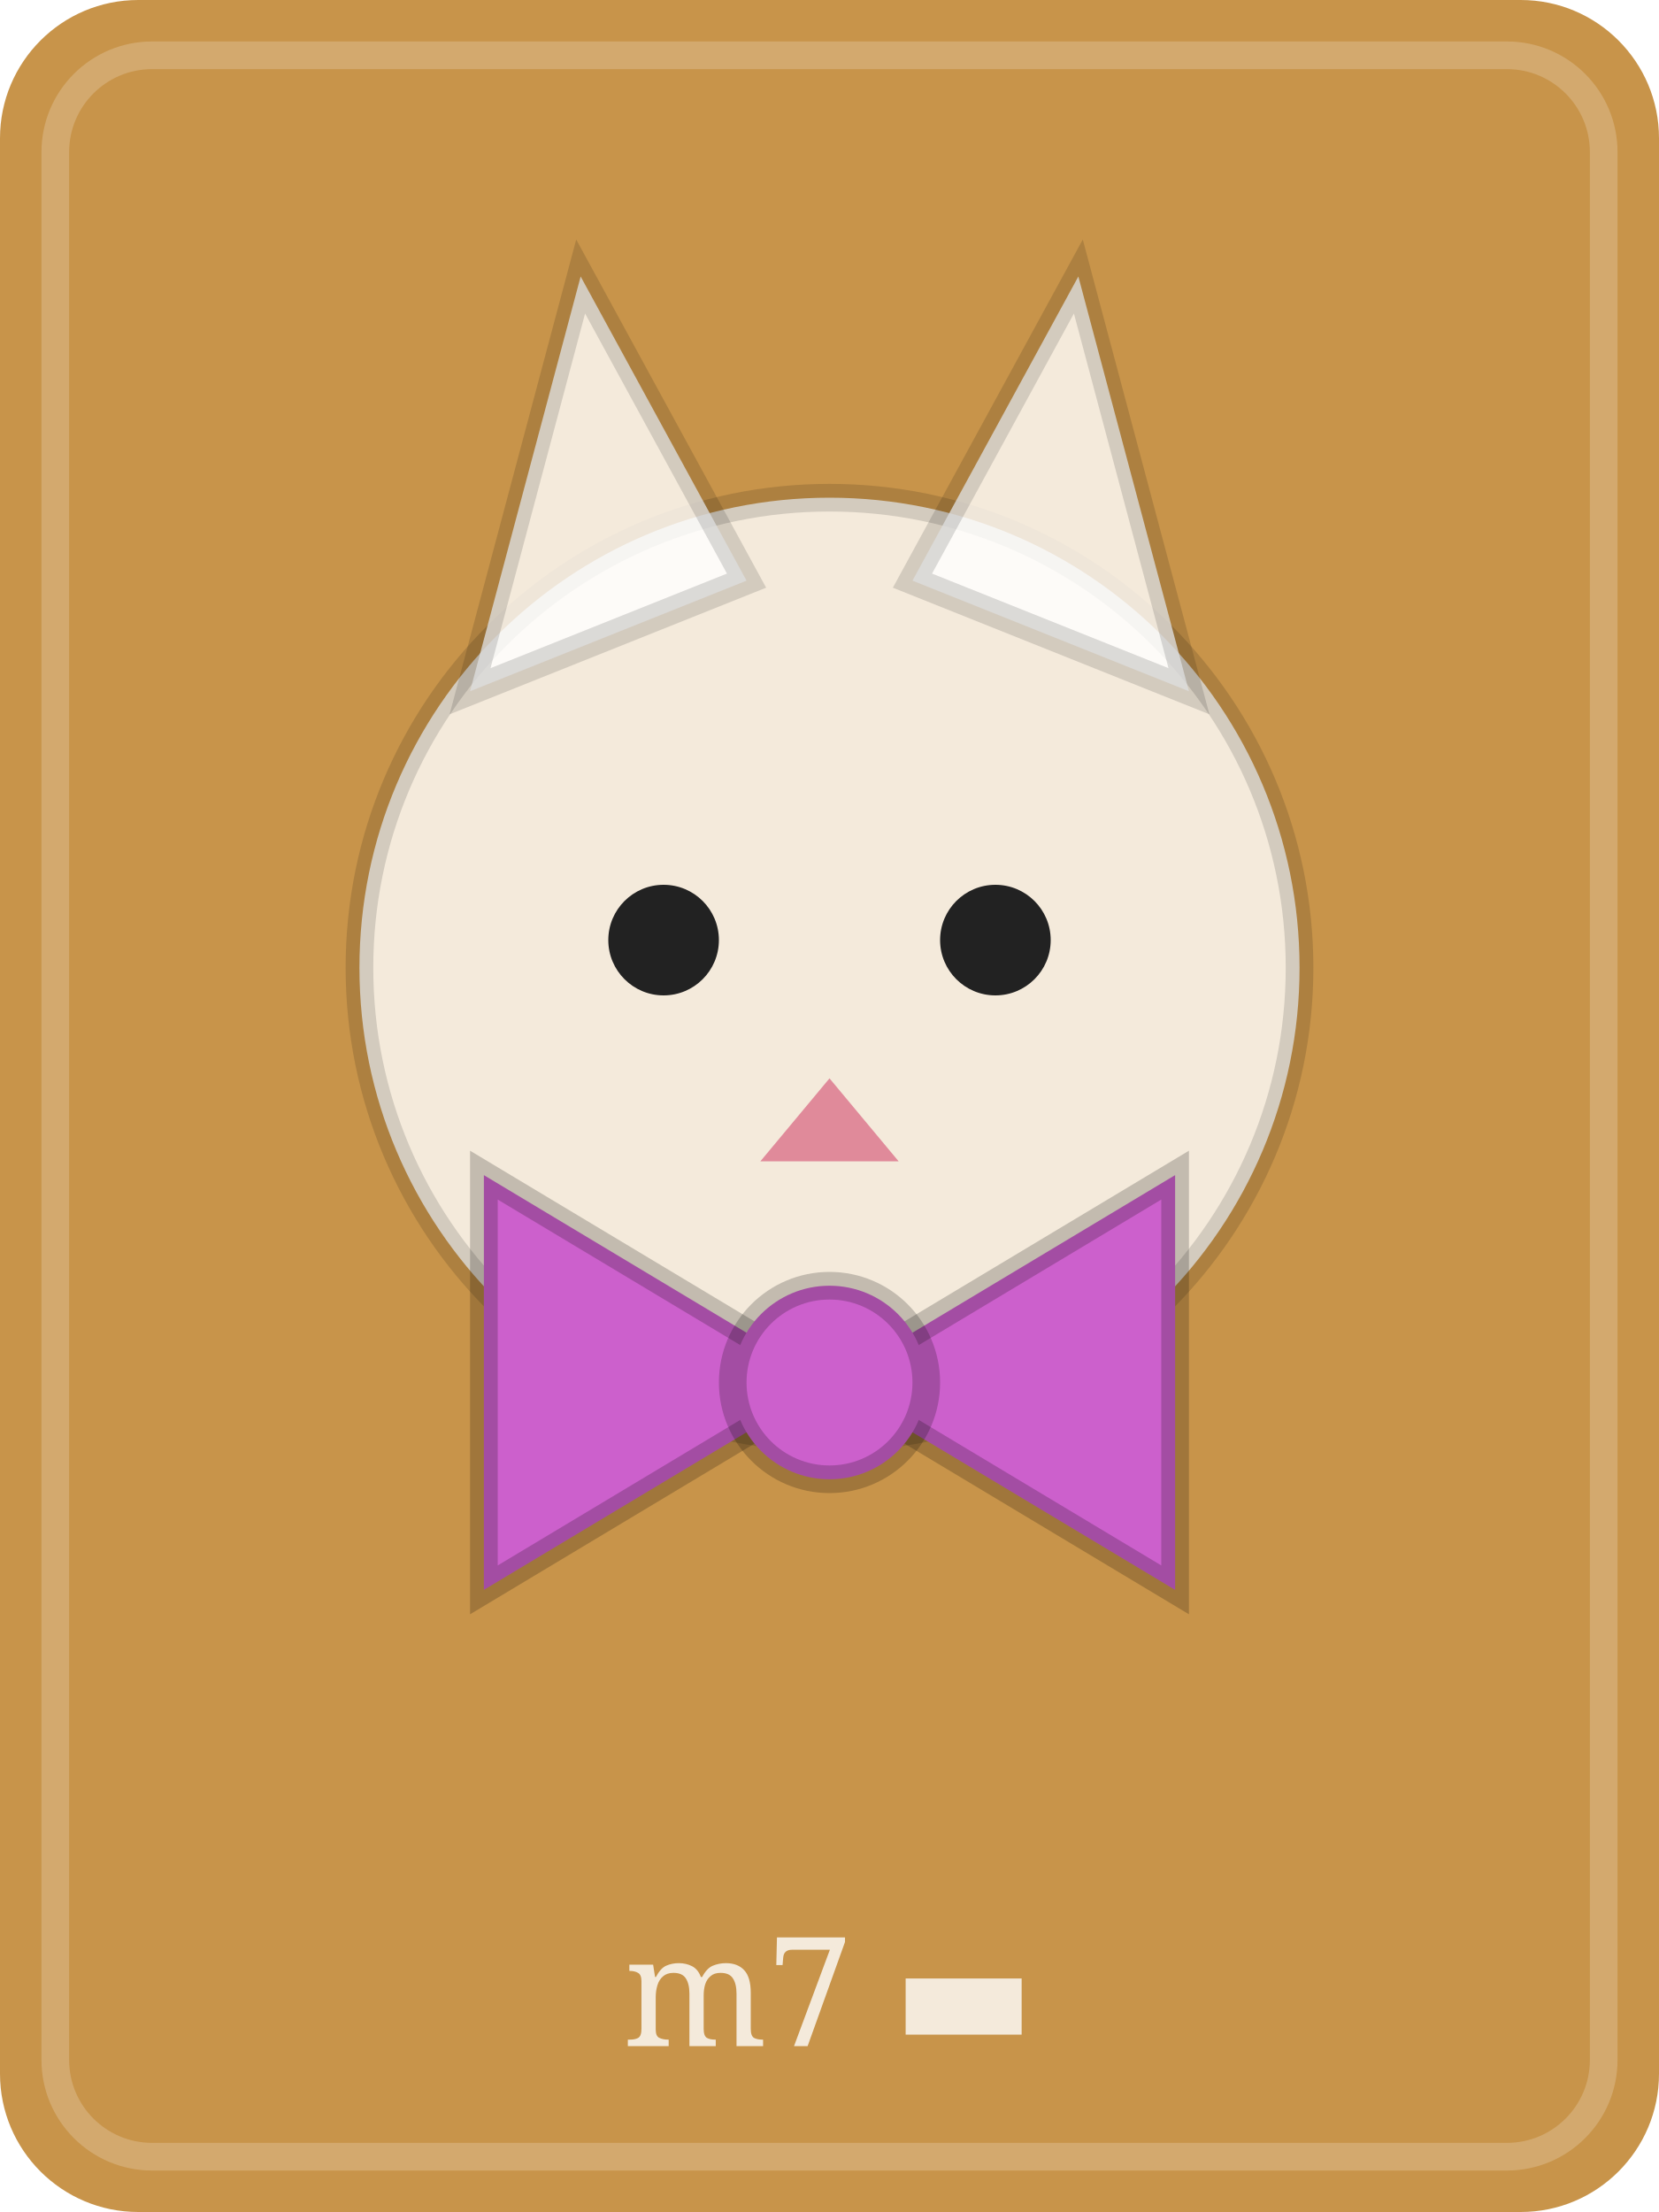
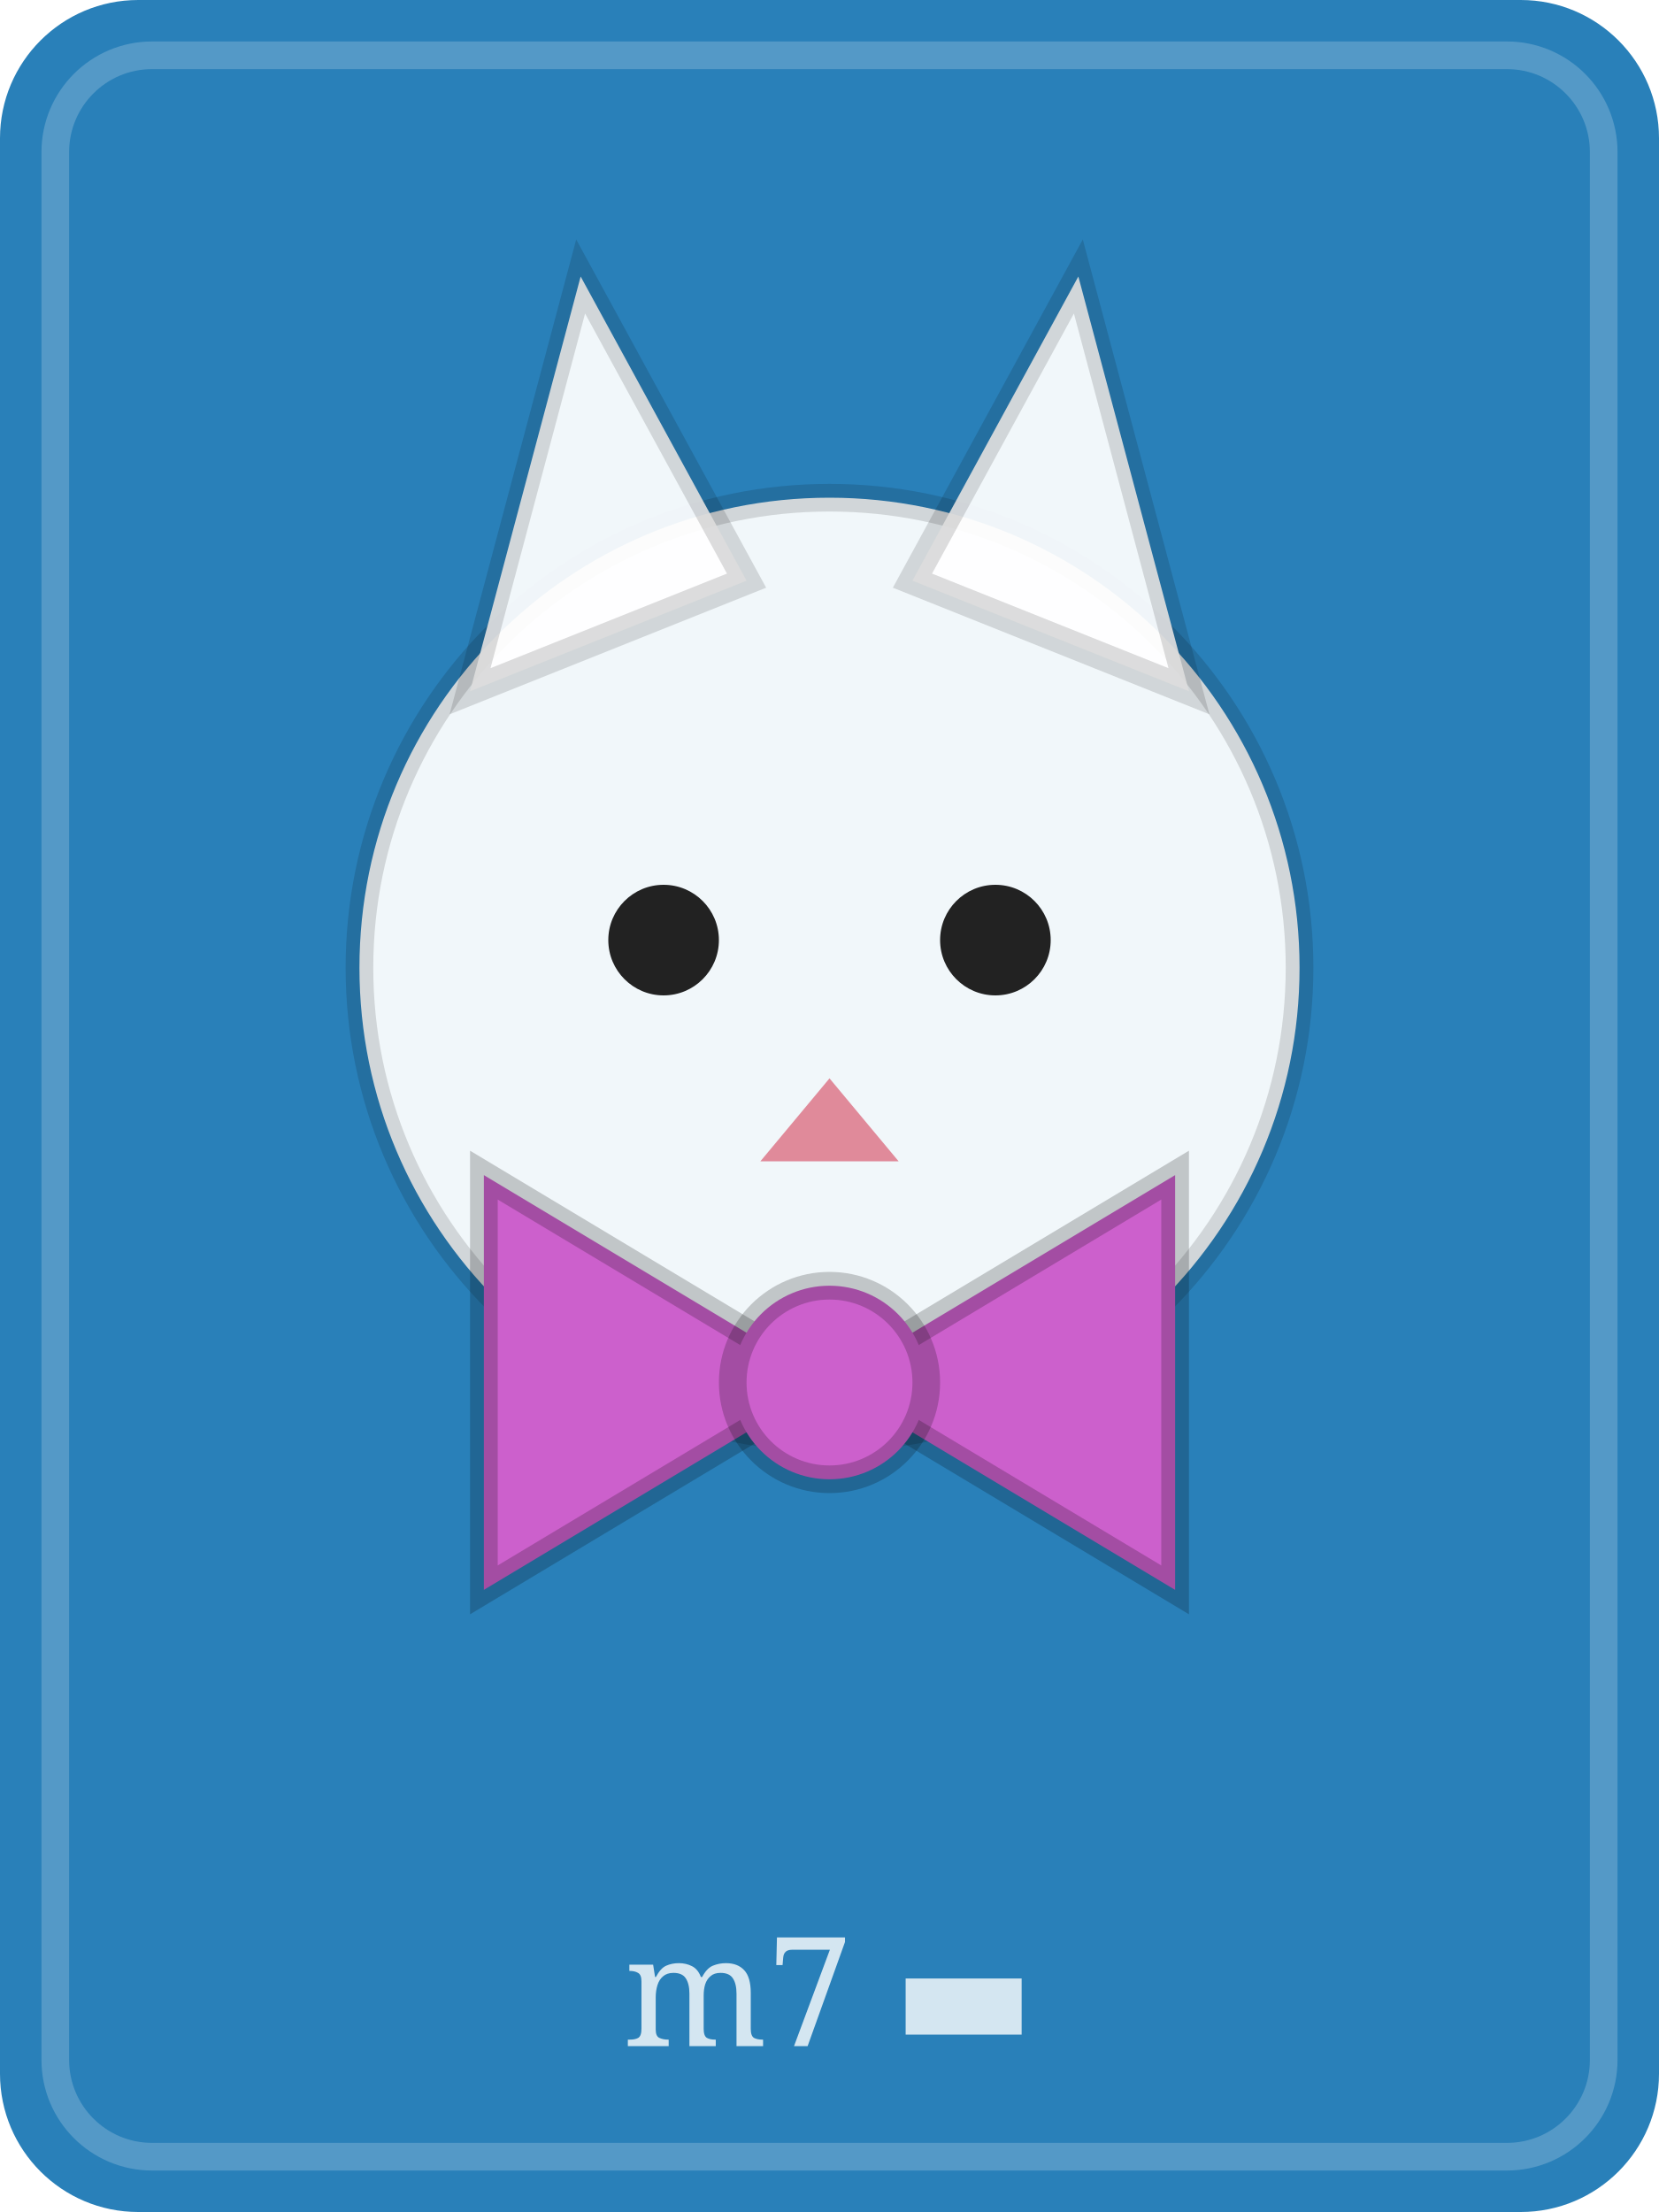
<svg xmlns="http://www.w3.org/2000/svg" viewBox="0 0 120 160">
-   <rect width="120" height="160" rx="10" fill="#c8944a" />
+   <rect width="120" height="160" rx="10" fill="#2980b9" />
  <rect x="4" y="4" width="112" height="152" rx="7" fill="none" stroke="#ffffff33" stroke-width="2" />
-   <circle cx="60" cy="70" r="34" fill="#ffffffcc" stroke="#00000022" stroke-width="2" />
-   <polygon points="34,50 42,20 54,42" fill="#ffffffcc" stroke="#00000022" stroke-width="2" />
-   <polygon points="86,50 78,20 66,42" fill="#ffffffcc" stroke="#00000022" stroke-width="2" />
+   <circle cx="60" cy="70" r="34" fill="#ffffffee" stroke="#00000022" stroke-width="2" />
+   <polygon points="34,50 42,20 54,42" fill="#ffffffee" stroke="#00000022" stroke-width="2" />
+   <polygon points="86,50 78,20 66,42" fill="#ffffffee" stroke="#00000022" stroke-width="2" />
  <circle cx="48" cy="68" r="4" fill="#222" />
  <circle cx="72" cy="68" r="4" fill="#222" />
  <polygon points="60,78 55,84 65,84" fill="#e08a9a" />
  <path d="M60,100 L35,85 L35,115 Z" fill="#cc60cc" stroke="#00000033" stroke-width="2" />
  <path d="M60,100 L85,85 L85,115 Z" fill="#cc60cc" stroke="#00000033" stroke-width="2" />
  <circle cx="60" cy="100" r="7" fill="#cc60cc" stroke="#00000033" stroke-width="2" />
  <text x="60" y="148" font-family="Georgia,serif" font-size="11" fill="#ffffffcc" text-anchor="middle">m7 ▬</text>
</svg>
